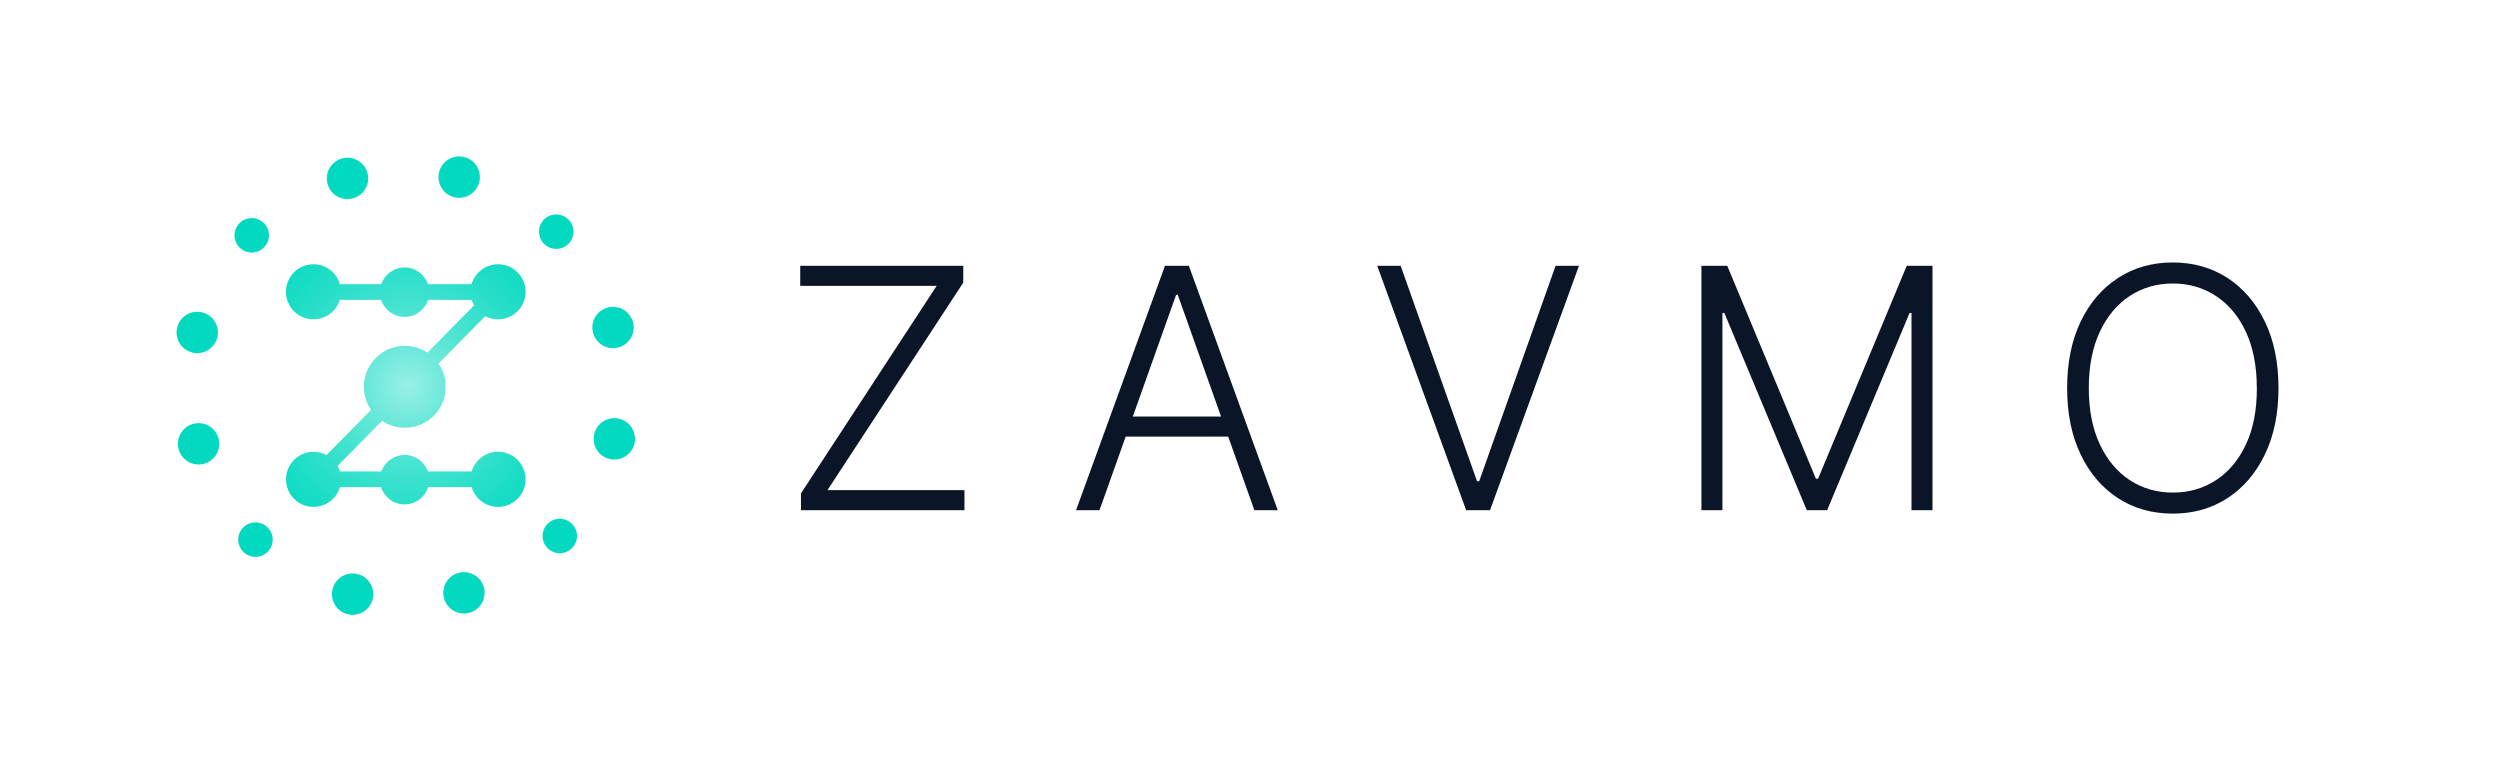
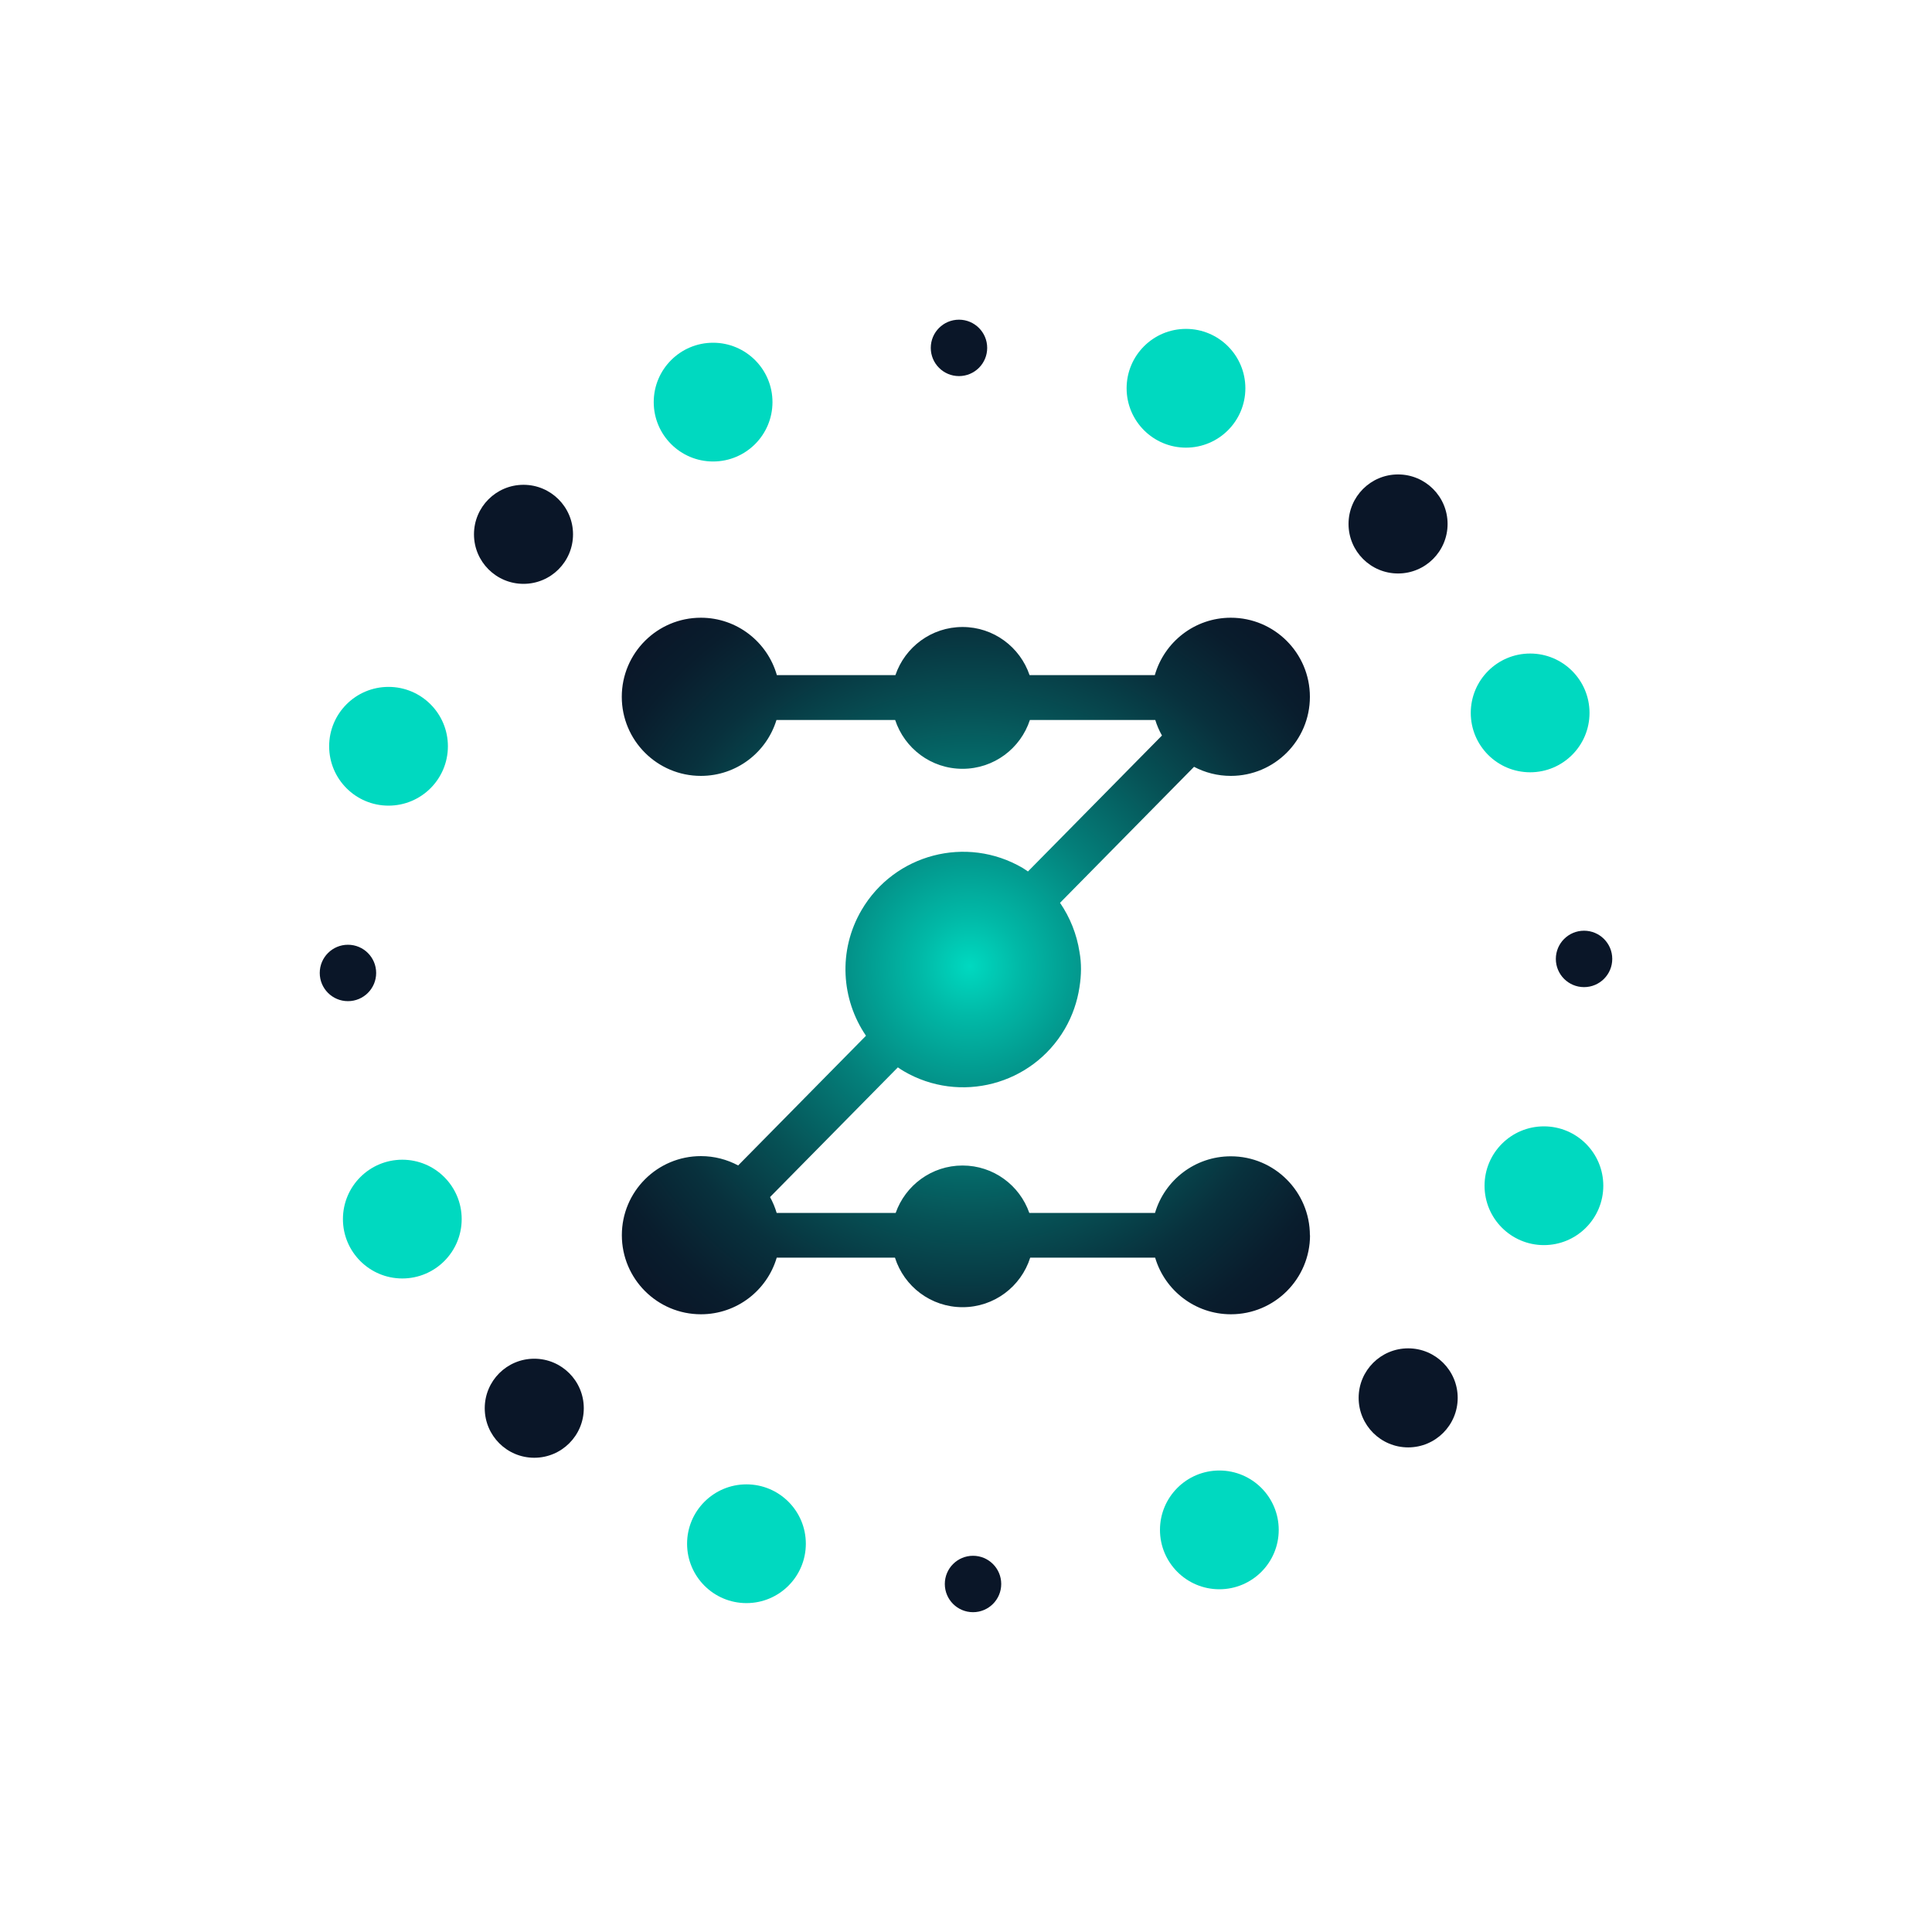
- <svg xmlns="http://www.w3.org/2000/svg" viewBox="0 0 650 200">
+ <svg xmlns="http://www.w3.org/2000/svg" viewBox="0 0 300 300">
  <defs>
-     <style>
-       .cls-1 {
-         fill: #0a1628;
-       }
- 
-       .cls-2 {
-         fill: url(#radial-gradient);
-       }
-     </style>
-     <radialGradient id="radial-gradient" cx="148.95" cy="32.91" fx="148.95" fy="32.91" r="47.8" gradientTransform="translate(-80.21 59.23) scale(1.25)" gradientUnits="userSpaceOnUse">
-       <stop offset="0" stop-color="#99f0e6" />
-       <stop offset=".16" stop-color="#6ee9db" />
-       <stop offset=".34" stop-color="#47e3d1" />
-       <stop offset=".52" stop-color="#28dfc9" />
-       <stop offset=".69" stop-color="#11dbc4" />
-       <stop offset=".85" stop-color="#04d9c1" />
-       <stop offset="1" stop-color="#00d9c0" />
+     <radialGradient id="zv-logomark-a" cx="180.89" cy="19.46" r="69.39" fx="180.89" fy="19.46" gradientTransform="translate(-75.54 125.73)scale(1.25)" gradientUnits="userSpaceOnUse">
+       <stop offset="0" stop-color="#00d9c0" />
+       <stop offset=".09" stop-color="#01b9a7" />
+       <stop offset=".28" stop-color="#047f7a" />
+       <stop offset=".46" stop-color="#065256" />
+       <stop offset=".61" stop-color="#08313d" />
+       <stop offset=".74" stop-color="#091d2d" />
+       <stop offset=".83" stop-color="#0a1628" />
    </radialGradient>
  </defs>
-   <g id="BG">
-     <g>
-       <path class="cls-1" d="M208.25,132.66v-4.38l35.28-53.96h-35.47v-5.21h42.39v4.37l-35.31,53.96h35.62v5.21h-42.51Z" />
-       <path class="cls-1" d="M285.85,132.66h-6.08l23.12-63.55h6.21l23.12,63.55h-6.08l-19.92-56.01h-.43l-19.92,56.01ZM290.23,108.3h31.53v5.21h-31.53v-5.21Z" />
-       <path class="cls-1" d="M364.17,69.11l19.86,56.01h.56l19.86-56.01h6.08l-23.12,63.55h-6.21l-23.12-63.55h6.08Z" />
-       <path class="cls-1" d="M442.39,69.11h6.7l23.05,55.36h.56l23.05-55.36h6.7v63.55h-5.46v-51.29h-.5l-21.44,51.29h-5.28l-21.44-51.29h-.5v51.29h-5.46v-63.55Z" />
-       <path class="cls-1" d="M592.41,100.89c0,6.62-1.18,12.37-3.54,17.27-2.36,4.89-5.6,8.68-9.73,11.36-4.13,2.68-8.87,4.02-14.23,4.02s-10.1-1.34-14.23-4.02c-4.13-2.68-7.37-6.46-9.71-11.36-2.35-4.89-3.52-10.65-3.52-17.27s1.18-12.38,3.52-17.27c2.35-4.89,5.59-8.68,9.73-11.36,4.14-2.68,8.87-4.02,14.21-4.02s10.1,1.34,14.23,4.02c4.13,2.68,7.37,6.47,9.73,11.36,2.36,4.89,3.54,10.65,3.54,17.27ZM586.77,100.89c0-5.69-.95-10.57-2.85-14.63-1.9-4.06-4.5-7.17-7.79-9.32-3.29-2.15-7.03-3.23-11.2-3.23s-7.88,1.08-11.17,3.23c-3.29,2.15-5.89,5.25-7.8,9.31-1.91,4.06-2.87,8.94-2.87,14.65s.95,10.56,2.86,14.61c1.9,4.06,4.5,7.16,7.79,9.32,3.29,2.16,7.02,3.24,11.2,3.24s7.92-1.07,11.22-3.23c3.3-2.15,5.9-5.26,7.8-9.32,1.9-4.06,2.84-8.94,2.82-14.63Z" />
-     </g>
-   </g>
-   <g id="Artwork">
-     <path class="cls-2" d="M136.65,124.63c0,3.95-3.2,7.16-7.16,7.16-3.25,0-5.98-2.16-6.86-5.13h-11.31c-.82,2.6-3.25,4.48-6.12,4.48s-5.3-1.89-6.12-4.48h-10.7c-.88,2.96-3.61,5.13-6.86,5.13-3.95,0-7.16-3.2-7.16-7.16s3.2-7.16,7.16-7.16c1.22,0,2.37.31,3.37.84l11.57-11.74c-2.24-3.29-2.55-7.71-.4-11.38,2.97-5.08,9.5-6.79,14.58-3.82.17.1.32.22.49.32l12.13-12.31c-.25-.44-.45-.91-.61-1.41h-11.35c-.84,2.57-3.25,4.42-6.1,4.42s-5.26-1.85-6.1-4.42h-10.75c-.9,2.93-3.62,5.06-6.84,5.06-3.95,0-7.16-3.2-7.16-7.16s3.2-7.16,7.16-7.16c3.27,0,6.02,2.2,6.88,5.19h10.74c.86-2.53,3.25-4.35,6.07-4.35s5.21,1.82,6.07,4.35h11.34c.86-3,3.61-5.19,6.88-5.19,3.95,0,7.16,3.2,7.16,7.16s-3.2,7.16-7.16,7.16c-1.2,0-2.33-.3-3.33-.82l-12.14,12.31c.92,1.34,1.52,2.85,1.76,4.44v3.2c-.2,1.3-.63,2.58-1.33,3.78-2.97,5.08-9.5,6.79-14.58,3.82-.18-.11-.35-.23-.53-.35l-11.57,11.74c.25.45.45.93.6,1.43h10.78c.88-2.5,3.25-4.29,6.05-4.29s5.17,1.79,6.05,4.29h11.38c.88-2.96,3.61-5.13,6.86-5.13,3.95,0,7.16,3.2,7.16,7.16ZM90.35,41.01c-2.97,0-5.38,2.41-5.38,5.38s2.41,5.38,5.38,5.38,5.38-2.41,5.38-5.38-2.41-5.38-5.38-5.38ZM63.21,57.3c-2.14,1.24-2.88,3.98-1.64,6.12,1.24,2.14,3.98,2.88,6.12,1.64,2.14-1.24,2.88-3.98,1.64-6.12-1.24-2.14-3.98-2.88-6.12-1.64ZM46.63,83.75c-1.49,2.57-.61,5.86,1.97,7.34,2.57,1.49,5.86.61,7.34-1.97,1.49-2.57.61-5.86-1.97-7.34-2.57-1.49-5.86-.61-7.34,1.97ZM46.26,115.39c0,2.97,2.41,5.38,5.37,5.38,2.97,0,5.38-2.41,5.38-5.37,0-2.97-2.41-5.38-5.37-5.38-2.97,0-5.38,2.41-5.38,5.37ZM62.54,142.54c1.24,2.14,3.98,2.88,6.12,1.64,2.14-1.24,2.88-3.98,1.64-6.12-1.24-2.14-3.98-2.88-6.12-1.64-2.14,1.24-2.88,3.98-1.64,6.12ZM88.98,159.13c2.57,1.49,5.86.61,7.35-1.96,1.49-2.57.61-5.86-1.96-7.35s-5.86-.61-7.35,1.96c-1.49,2.57-.61,5.86,1.96,7.35ZM120.62,159.51c2.97,0,5.38-2.4,5.38-5.37,0-2.97-2.4-5.38-5.37-5.38-2.97,0-5.38,2.4-5.38,5.37,0,2.97,2.4,5.38,5.37,5.38ZM147.77,143.24c2.14-1.24,2.88-3.98,1.65-6.12-1.24-2.14-3.98-2.88-6.12-1.65-2.14,1.24-2.88,3.98-1.65,6.12,1.24,2.14,3.98,2.88,6.12,1.65ZM164.38,116.8c1.49-2.57.61-5.86-1.96-7.35-2.57-1.49-5.86-.61-7.35,1.96-1.49,2.57-.61,5.86,1.96,7.35,2.57,1.49,5.86.61,7.35-1.96ZM164.76,85.16c0-2.97-2.4-5.38-5.37-5.38-2.97,0-5.38,2.4-5.38,5.37,0,2.97,2.4,5.38,5.37,5.38,2.97,0,5.38-2.4,5.38-5.37ZM148.51,58c-1.23-2.14-3.97-2.88-6.12-1.65-2.14,1.23-2.88,3.97-1.65,6.12,1.23,2.14,3.97,2.88,6.12,1.65,2.14-1.23,2.88-3.97,1.65-6.12ZM122.08,41.39c-2.57-1.49-5.86-.61-7.35,1.96-1.49,2.57-.61,5.86,1.96,7.35,2.57,1.49,5.86.61,7.35-1.96,1.49-2.57.61-5.86-1.96-7.35Z" />
-   </g>
+   <path fill="url(#zv-logomark-a)" d="M203.42 191.8c0 6.78-5.5 12.28-12.28 12.28-5.57 0-10.27-3.71-11.77-8.79h-19.4c-1.41 4.46-5.57 7.69-10.5 7.69s-9.09-3.23-10.5-7.69h-18.36c-1.5 5.08-6.2 8.79-11.77 8.79-6.78 0-12.28-5.5-12.28-12.28s5.5-12.28 12.28-12.28c2.09 0 4.06.53 5.78 1.45l19.85-20.14c-3.85-5.65-4.37-13.22-.69-19.51 5.1-8.72 16.29-11.65 25.01-6.55.29.17.55.37.83.55l20.81-21.11c-.43-.76-.78-1.56-1.04-2.41h-19.47c-1.44 4.4-5.57 7.58-10.46 7.58s-9.01-3.18-10.46-7.58h-18.43c-1.54 5.03-6.21 8.68-11.74 8.68-6.78 0-12.28-5.5-12.28-12.28s5.5-12.28 12.28-12.28c5.61 0 10.33 3.77 11.8 8.91h18.41c1.48-4.34 5.58-7.47 10.42-7.47s8.94 3.13 10.41 7.47h19.45c1.47-5.14 6.19-8.91 11.8-8.91 6.78 0 12.28 5.5 12.28 12.28s-5.5 12.28-12.28 12.28c-2.06 0-4-.51-5.71-1.41l-20.81 21.12c1.57 2.29 2.6 4.9 3.02 7.61.33 1.82.3 3.58 0 5.5-.34 2.22-1.08 4.42-2.28 6.48-5.09 8.71-16.29 11.65-25.01 6.55-.32-.18-.61-.39-.91-.59l-19.85 20.14c.43.77.77 1.59 1.03 2.46h18.48c1.51-4.28 5.58-7.36 10.38-7.36s8.87 3.07 10.37 7.36h19.52c1.5-5.08 6.2-8.79 11.77-8.79 6.78 0 12.28 5.5 12.28 12.28Z" />
+   <circle cx="81.29" cy="82.97" r="7.69" fill="#0a1628" />
+   <circle cx="82.96" cy="218.67" r="7.69" fill="#0a1628" />
+   <circle cx="115.91" cy="239.71" r="9.22" fill="#00d9c0" />
+   <circle cx="218.66" cy="217.06" r="7.69" fill="#0a1628" />
+   <circle cx="217.09" cy="81.36" r="7.69" fill="#0a1628" />
+   <circle cx="148.91" cy="54.02" r="4.38" fill="#0a1628" />
+   <circle cx="151.09" cy="245.96" r="4.38" fill="#0a1628" />
+   <circle cx="54.03" cy="151.08" r="4.38" fill="#0a1628" />
+   <circle cx="245.97" cy="148.9" r="4.38" fill="#0a1628" />
+   <circle cx="184.16" cy="60.29" r="9.22" fill="#00d9c0" />
+   <circle cx="189.34" cy="237.56" r="9.22" fill="#00d9c0" />
+   <circle cx="110.73" cy="62.44" r="9.22" fill="#00d9c0" />
+   <circle cx="239.74" cy="184.12" r="9.22" fill="#00d9c0" />
+   <circle cx="60.33" cy="115.88" r="9.22" fill="#00d9c0" />
+   <circle cx="237.6" cy="110.7" r="9.22" fill="#00d9c0" />
+   <circle cx="62.47" cy="189.3" r="9.22" fill="#00d9c0" />
</svg>
